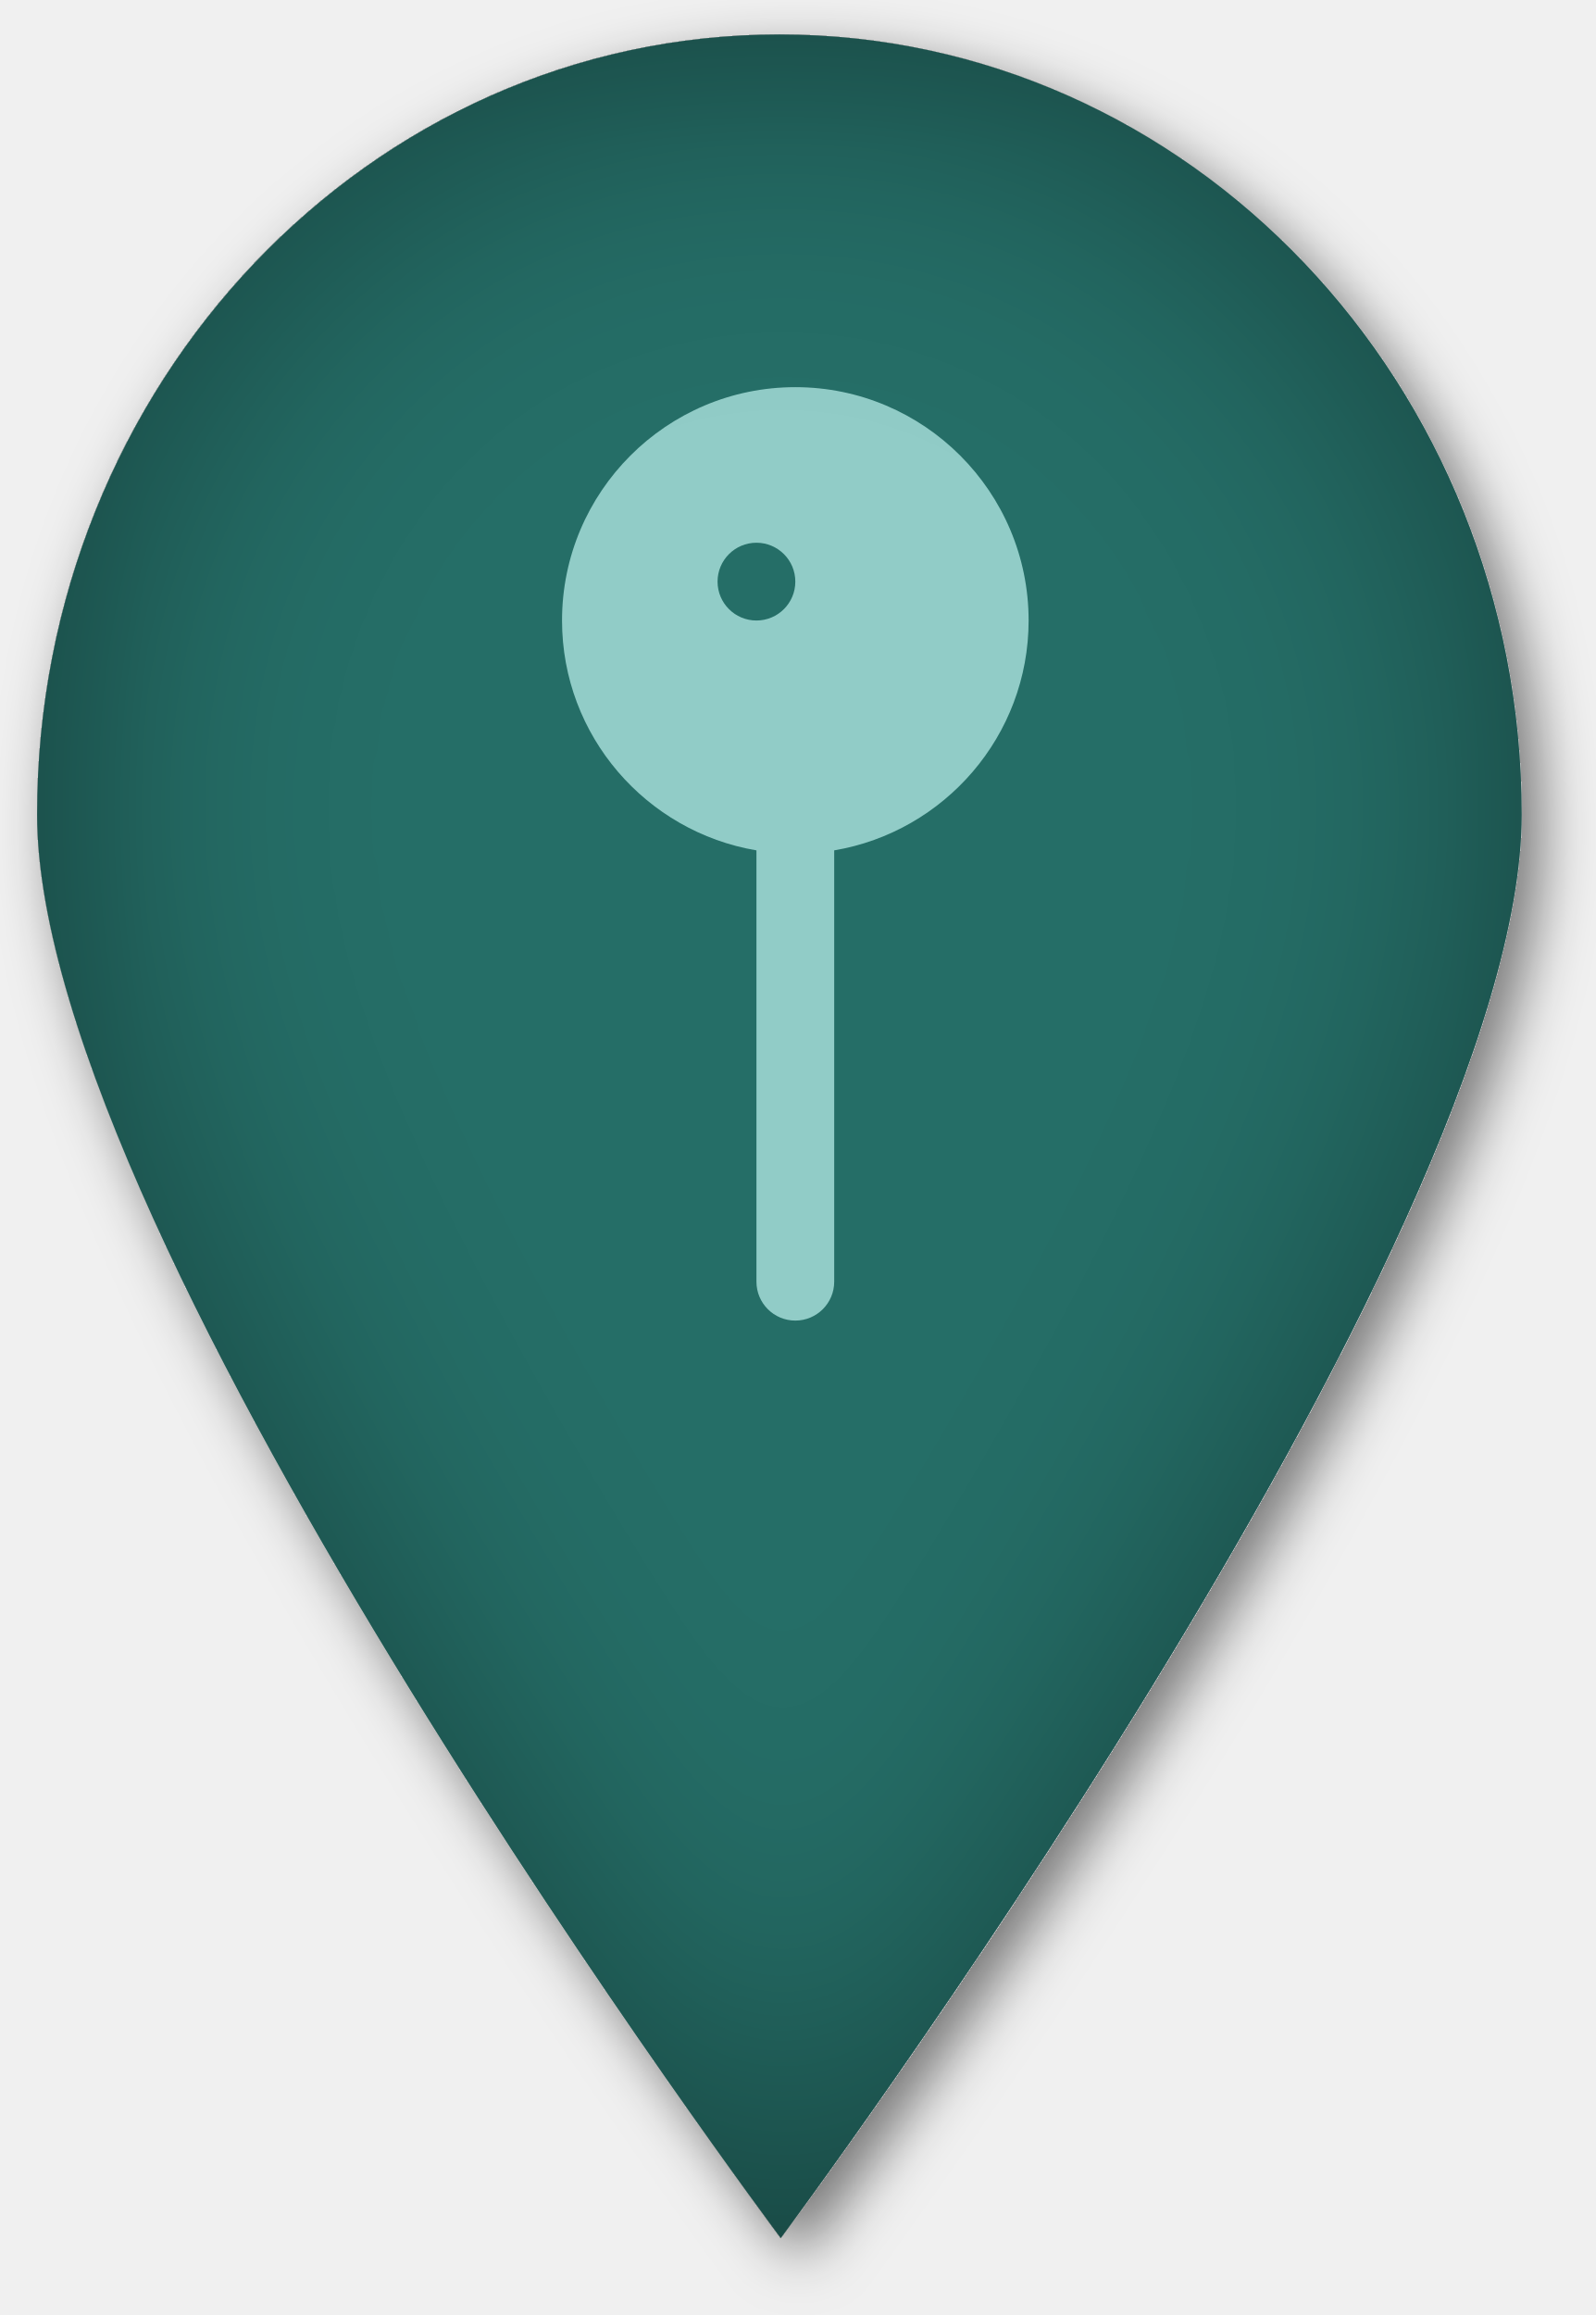
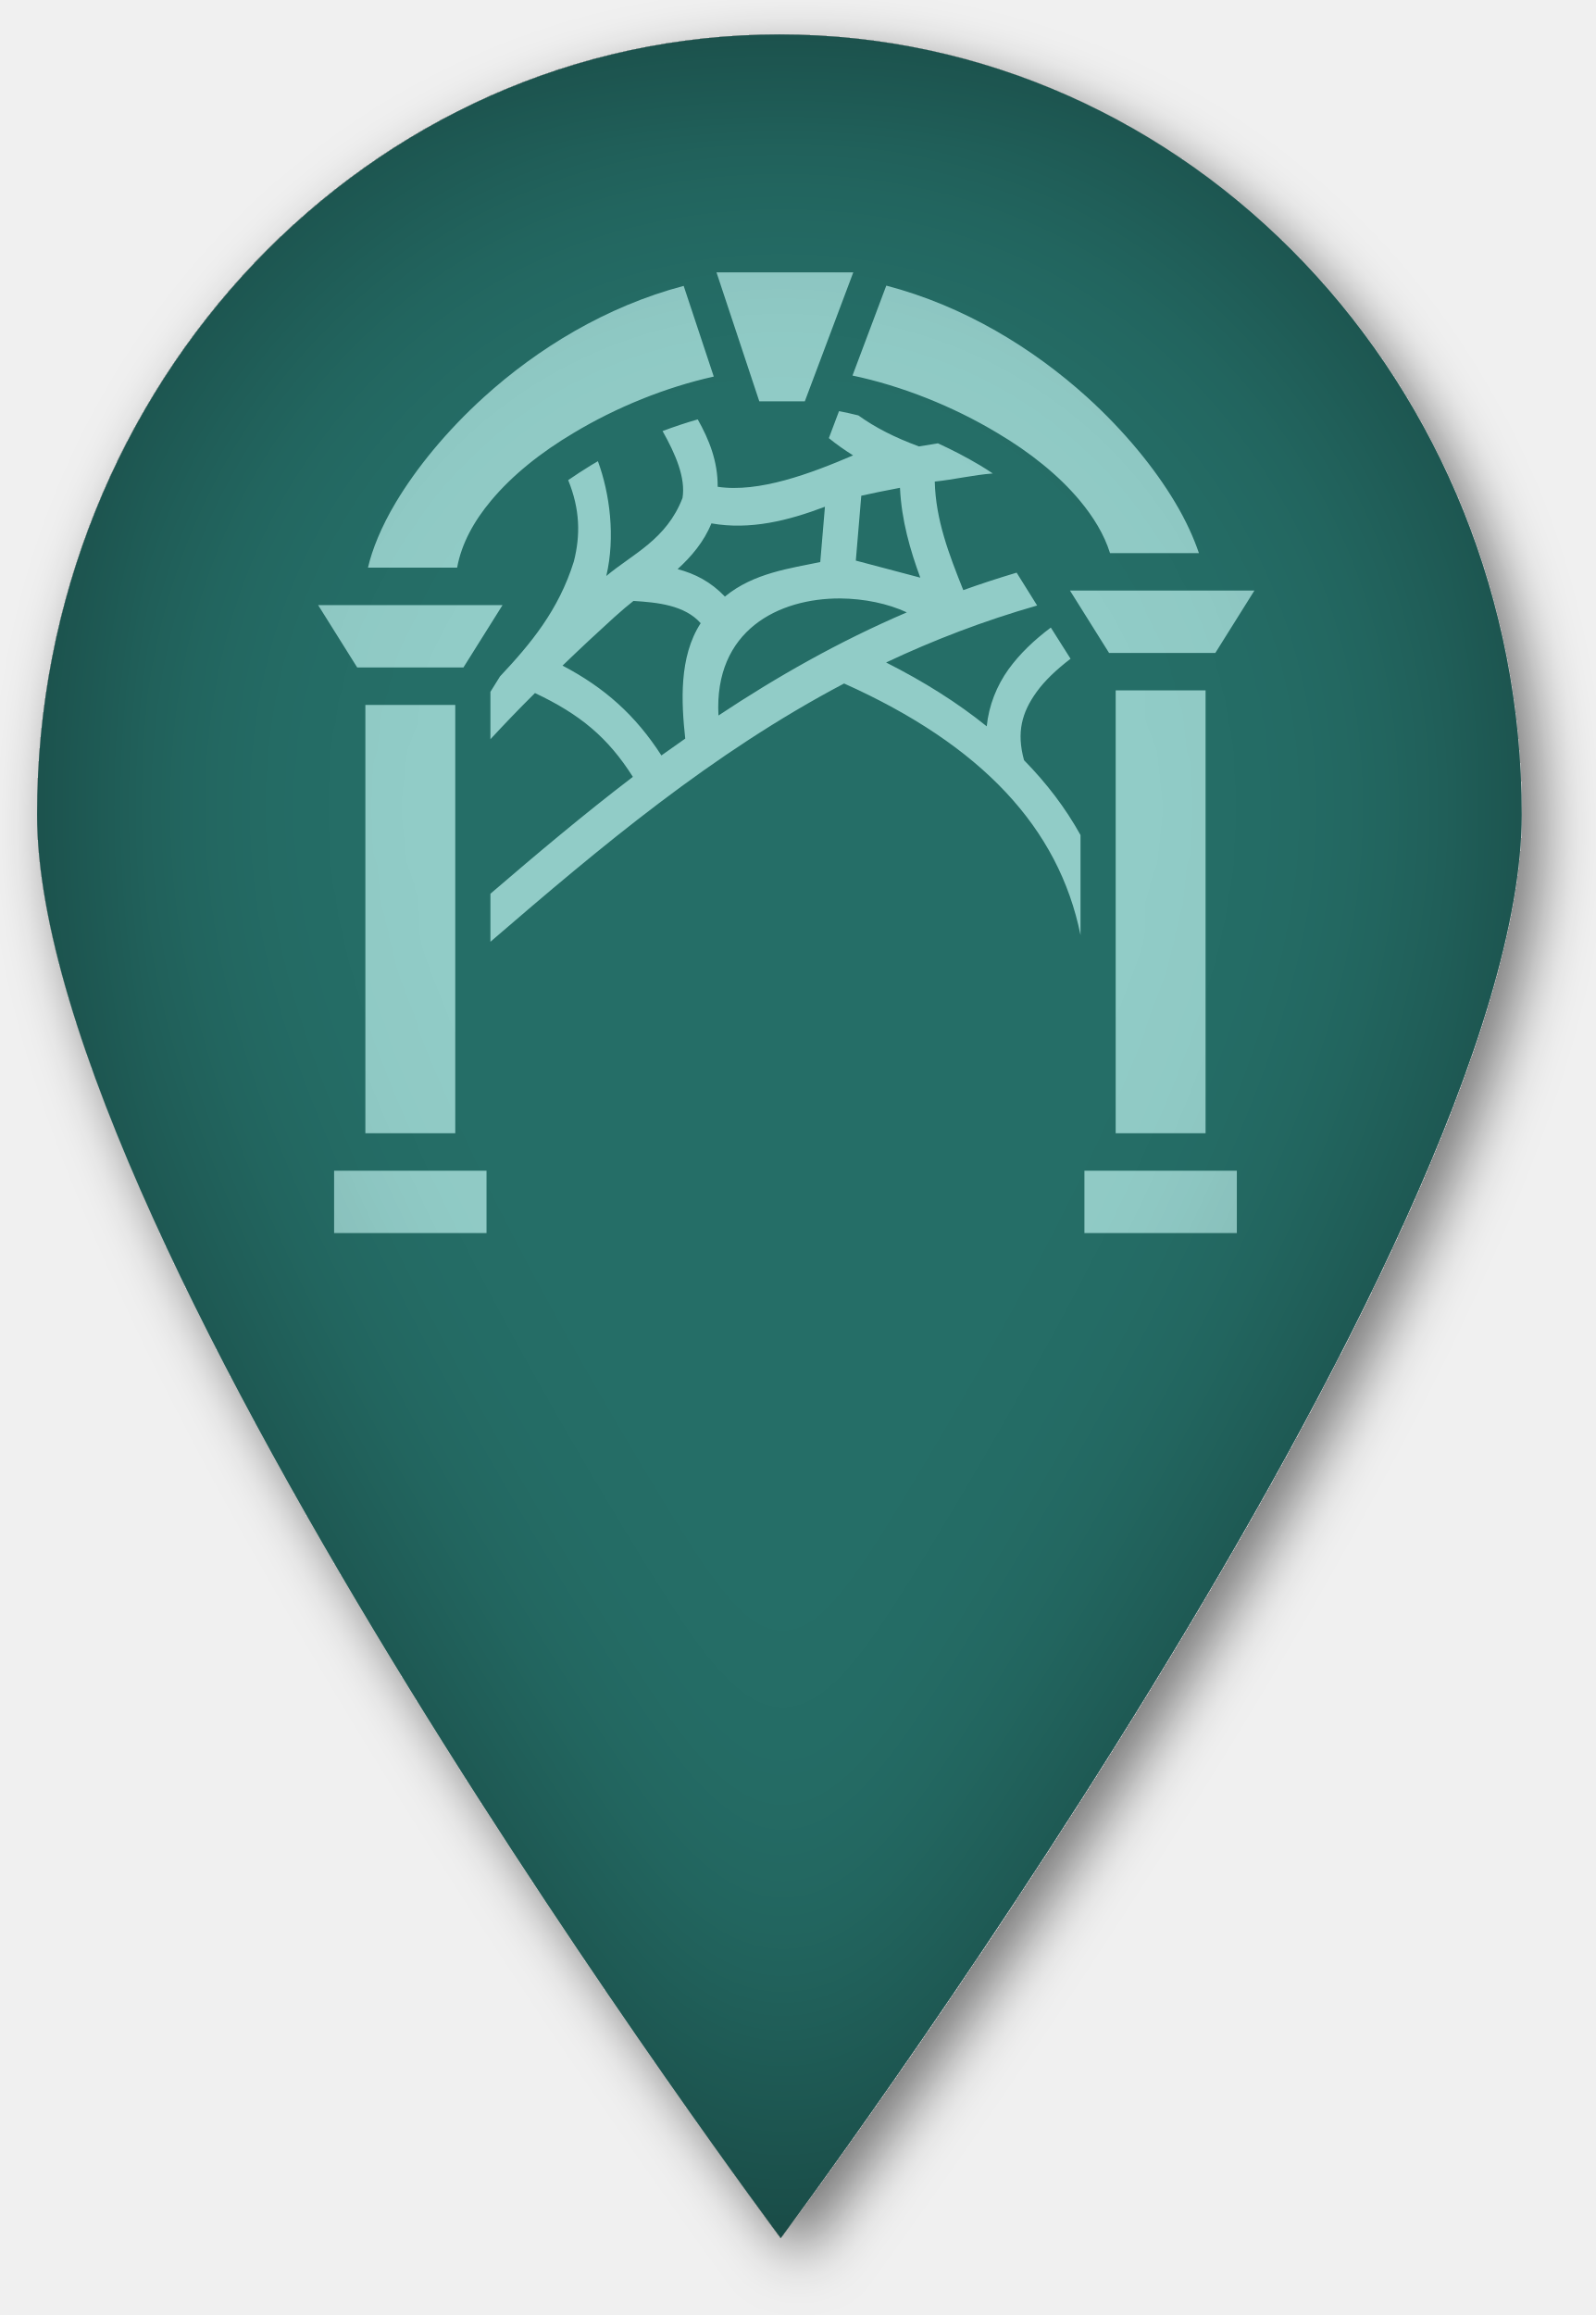
<svg xmlns="http://www.w3.org/2000/svg" width="602" height="873" viewBox="0 0 602 873" fill="none">
-   <g clip-path="url(#clip0_26567_35773)">
-     <mask id="mask0_26567_35773" style="mask-type:luminance" maskUnits="userSpaceOnUse" x="0" y="0" width="602" height="873">
+   <g clip-path="url(#clip0_26575_50)">
+     <mask id="mask0_26575_50" style="mask-type:luminance" maskUnits="userSpaceOnUse" x="0" y="0" width="602" height="873">
      <path d="M602 0H0V873H602V0Z" fill="white" />
    </mask>
-     <g mask="url(#mask0_26567_35773)">
-       <mask id="mask1_26567_35773" style="mask-type:luminance" maskUnits="userSpaceOnUse" x="0" y="0" width="602" height="873">
+     <g mask="url(#mask0_26575_50)">
+       <mask id="mask1_26575_50" style="mask-type:luminance" maskUnits="userSpaceOnUse" x="0" y="0" width="602" height="873">
        <path d="M602 0H0V873H602V0Z" fill="white" />
      </mask>
-       <g mask="url(#mask1_26567_35773)">
-         <g filter="url(#filter0_di_26567_35773)">
-           <path fill-rule="evenodd" clip-rule="evenodd" d="M294 13C139.36 13 14 144.699 14 307.159C14 469.619 294.5 844 294.5 844C294.5 844 574 469.619 574 307.159C574 144.699 448.64 13 294 13Z" fill="#256E67" />
-           <path d="M300 146C251.468 146 212 185.468 212 234C212 277.516 243.783 313.655 285.334 320.68V483.334C285.334 491.43 291.89 498 300 498C308.11 498 314.667 491.43 314.667 483.334V320.68C356.218 313.655 388 277.516 388 234C388 185.468 348.532 146 300 146ZM285.334 234C277.238 234 270.667 227.43 270.667 219.334C270.667 211.238 277.238 204.667 285.334 204.667C293.43 204.667 300 211.238 300 219.334C300 227.43 293.43 234 285.334 234Z" fill="#91CCC7" />
+       <g mask="url(#mask1_26575_50)">
+         <mask id="mask2_26575_50" style="mask-type:luminance" maskUnits="userSpaceOnUse" x="0" y="0" width="602" height="873">
+           <path d="M602 0H0V873H602V0Z" fill="white" />
+         </mask>
+         <g mask="url(#mask2_26575_50)">
+           <g filter="url(#filter0_di_26575_50)">
+             <path fill-rule="evenodd" clip-rule="evenodd" d="M294 13C139.36 13 14 144.699 14 307.159C14 469.619 294.5 844 294.5 844C294.5 844 574 469.619 574 307.159C574 144.699 448.64 13 294 13Z" fill="#256E67" />
+             <path d="M270.268 102.722L286.409 151.339H303.582L321.861 102.722H270.268ZM334.316 107.701L321.566 141.623C340.139 145.521 359.449 153.221 376.18 163.258C388.489 170.551 399.323 179.176 407.357 188.822C412.443 194.938 416.496 201.525 418.707 208.582H452.243C450.327 202.936 447.378 196.349 443.251 189.449C435.585 176.589 424.162 162.552 409.937 149.661C389.668 131.367 363.798 115.425 334.316 107.701ZM257.885 107.803C228.551 115.566 202.755 131.453 182.633 149.661C168.394 162.552 157.007 176.589 149.312 189.449C143.777 198.702 140.335 207.328 138.802 214.071H172.426C174.091 204.975 178.779 196.506 185.213 188.822C193.247 179.176 204.081 170.551 216.39 163.258C232.531 153.551 251.179 146.015 269.236 142.008L257.885 107.803ZM316.48 155.048L312.648 165.219C315.522 167.571 318.544 169.688 321.787 171.727C305.866 178.549 286.261 185.92 270.71 183.568C270.784 173.923 267.467 165.768 263.192 158.154C258.77 159.424 254.348 160.89 249.925 162.552C254.79 171.178 258.696 180.196 257.443 187.802C251.399 203.485 238.722 208.818 228.698 217.208C232.163 202.544 230.025 186.077 225.529 173.923C224.645 174.471 223.761 174.942 222.876 175.491C219.928 177.294 217.053 179.176 214.326 181.058C218.822 192.115 218.97 201.838 216.464 211.719C210.715 230.146 200.175 242.771 188.604 255.082L184.992 260.885V278.764C189.857 273.51 195.679 267.394 201.797 261.355C218.749 269.354 229.288 278.058 238.722 292.957C220.223 307.072 202.534 321.97 184.992 337.026V355.14C226.709 319.226 268.425 284.096 318.396 257.749C370.21 280.959 399.397 312.168 407.578 352.631V314.913C401.977 304.798 394.827 295.388 386.277 286.684C383.403 276.255 385.393 268.727 390.995 260.963C394.09 256.651 398.513 252.495 403.819 248.417L396.375 236.655C390.11 241.36 384.73 246.457 380.455 252.338C375.959 258.611 373.011 265.982 372.2 273.902C361.218 265.041 348.541 257.043 334.243 249.829C352.005 241.438 370.947 234.145 391.216 228.343L383.477 215.953C376.622 217.992 369.915 220.188 363.356 222.54C357.901 208.896 352.964 196.036 352.595 181.607C360.039 180.823 367.188 179.098 374.485 178.549C372.937 177.451 371.316 176.51 369.694 175.491C364.683 172.511 359.302 169.688 353.774 167.179C351.415 167.571 348.983 167.963 346.625 168.355C337.338 164.905 330.189 161.251 323.777 156.656C321.345 156.044 318.912 155.511 316.48 155.048ZM339.476 183.96C340.065 196.271 343.308 207.406 347.141 217.835L322.819 211.405L324.882 186.94C329.01 185.999 334.095 184.979 339.476 183.96ZM311.174 191.095L309.405 211.954C298.275 214.306 284.272 216.032 273.437 224.971C268.13 219.403 262.16 216.345 255.6 214.62C260.833 209.837 265.551 204.269 268.351 197.369C282.945 199.956 297.317 196.349 311.174 191.095ZM403.598 222.697L418.339 246.221H458.434L473.175 222.697H403.598ZM316.922 225.677C326.062 225.755 334.98 227.637 342.055 230.93C316.406 241.908 292.969 255.239 271.005 269.824C269.31 237.674 293.705 225.598 316.922 225.677ZM238.943 226.618C247.936 227.166 258.254 228.186 264.298 235.008C256.043 247.711 257.001 264.884 258.475 278.528C255.453 280.646 252.431 282.763 249.483 284.88C239.681 269.668 228.035 259.317 212.189 251.005C219.264 244.183 226.193 237.753 231.647 232.812C234.521 230.225 237.027 228.107 238.943 226.618ZM120 228.186L134.741 251.711H174.806L189.562 228.186H120ZM420.845 260.336V427.361H454.749V260.336H420.845ZM137.822 265.825V427.361H171.726V265.825H137.822ZM126.029 441.475V465H183.518V441.475H126.029ZM409.052 441.475V465H466.542V441.475H409.052Z" fill="#91CCC7" />
+           </g>
        </g>
      </g>
    </g>
  </g>
  <defs>
-     <filter id="filter0_di_26567_35773" x="0" y="0" width="602" height="873" filterUnits="userSpaceOnUse" color-interpolation-filters="sRGB">
+     <filter id="filter0_di_26575_50" x="0" y="0" width="602" height="873" filterUnits="userSpaceOnUse" color-interpolation-filters="sRGB">
      <feFlood flood-opacity="0" result="BackgroundImageFix" />
      <feColorMatrix in="SourceAlpha" type="matrix" values="0 0 0 0 0 0 0 0 0 0 0 0 0 0 0 0 0 0 127 0" result="hardAlpha" />
      <feOffset dx="7" dy="8" />
      <feGaussianBlur stdDeviation="10.5" />
      <feComposite in2="hardAlpha" operator="out" />
      <feColorMatrix type="matrix" values="0 0 0 0 0 0 0 0 0 0 0 0 0 0 0 0 0 0 0.51 0" />
-       <feBlend mode="normal" in2="BackgroundImageFix" result="effect1_dropShadow_26567_35773" />
-       <feBlend mode="normal" in="SourceGraphic" in2="effect1_dropShadow_26567_35773" result="shape" />
+       <feBlend mode="normal" in2="BackgroundImageFix" result="effect1_dropShadow_26575_50" />
+       <feBlend mode="normal" in="SourceGraphic" in2="effect1_dropShadow_26575_50" result="shape" />
      <feColorMatrix in="SourceAlpha" type="matrix" values="0 0 0 0 0 0 0 0 0 0 0 0 0 0 0 0 0 0 127 0" result="hardAlpha" />
      <feOffset dx="1" dy="4" />
      <feGaussianBlur stdDeviation="59" />
      <feComposite in2="hardAlpha" operator="arithmetic" k2="-1" k3="1" />
      <feColorMatrix type="matrix" values="0 0 0 0 0 0 0 0 0 0 0 0 0 0 0 0 0 0 0.39 0" />
-       <feBlend mode="normal" in2="shape" result="effect2_innerShadow_26567_35773" />
+       <feBlend mode="normal" in2="shape" result="effect2_innerShadow_26575_50" />
    </filter>
-     <clipPath id="clip0_26567_35773">
+     <clipPath id="clip0_26575_50">
      <rect width="602" height="873" fill="white" />
    </clipPath>
  </defs>
</svg>
